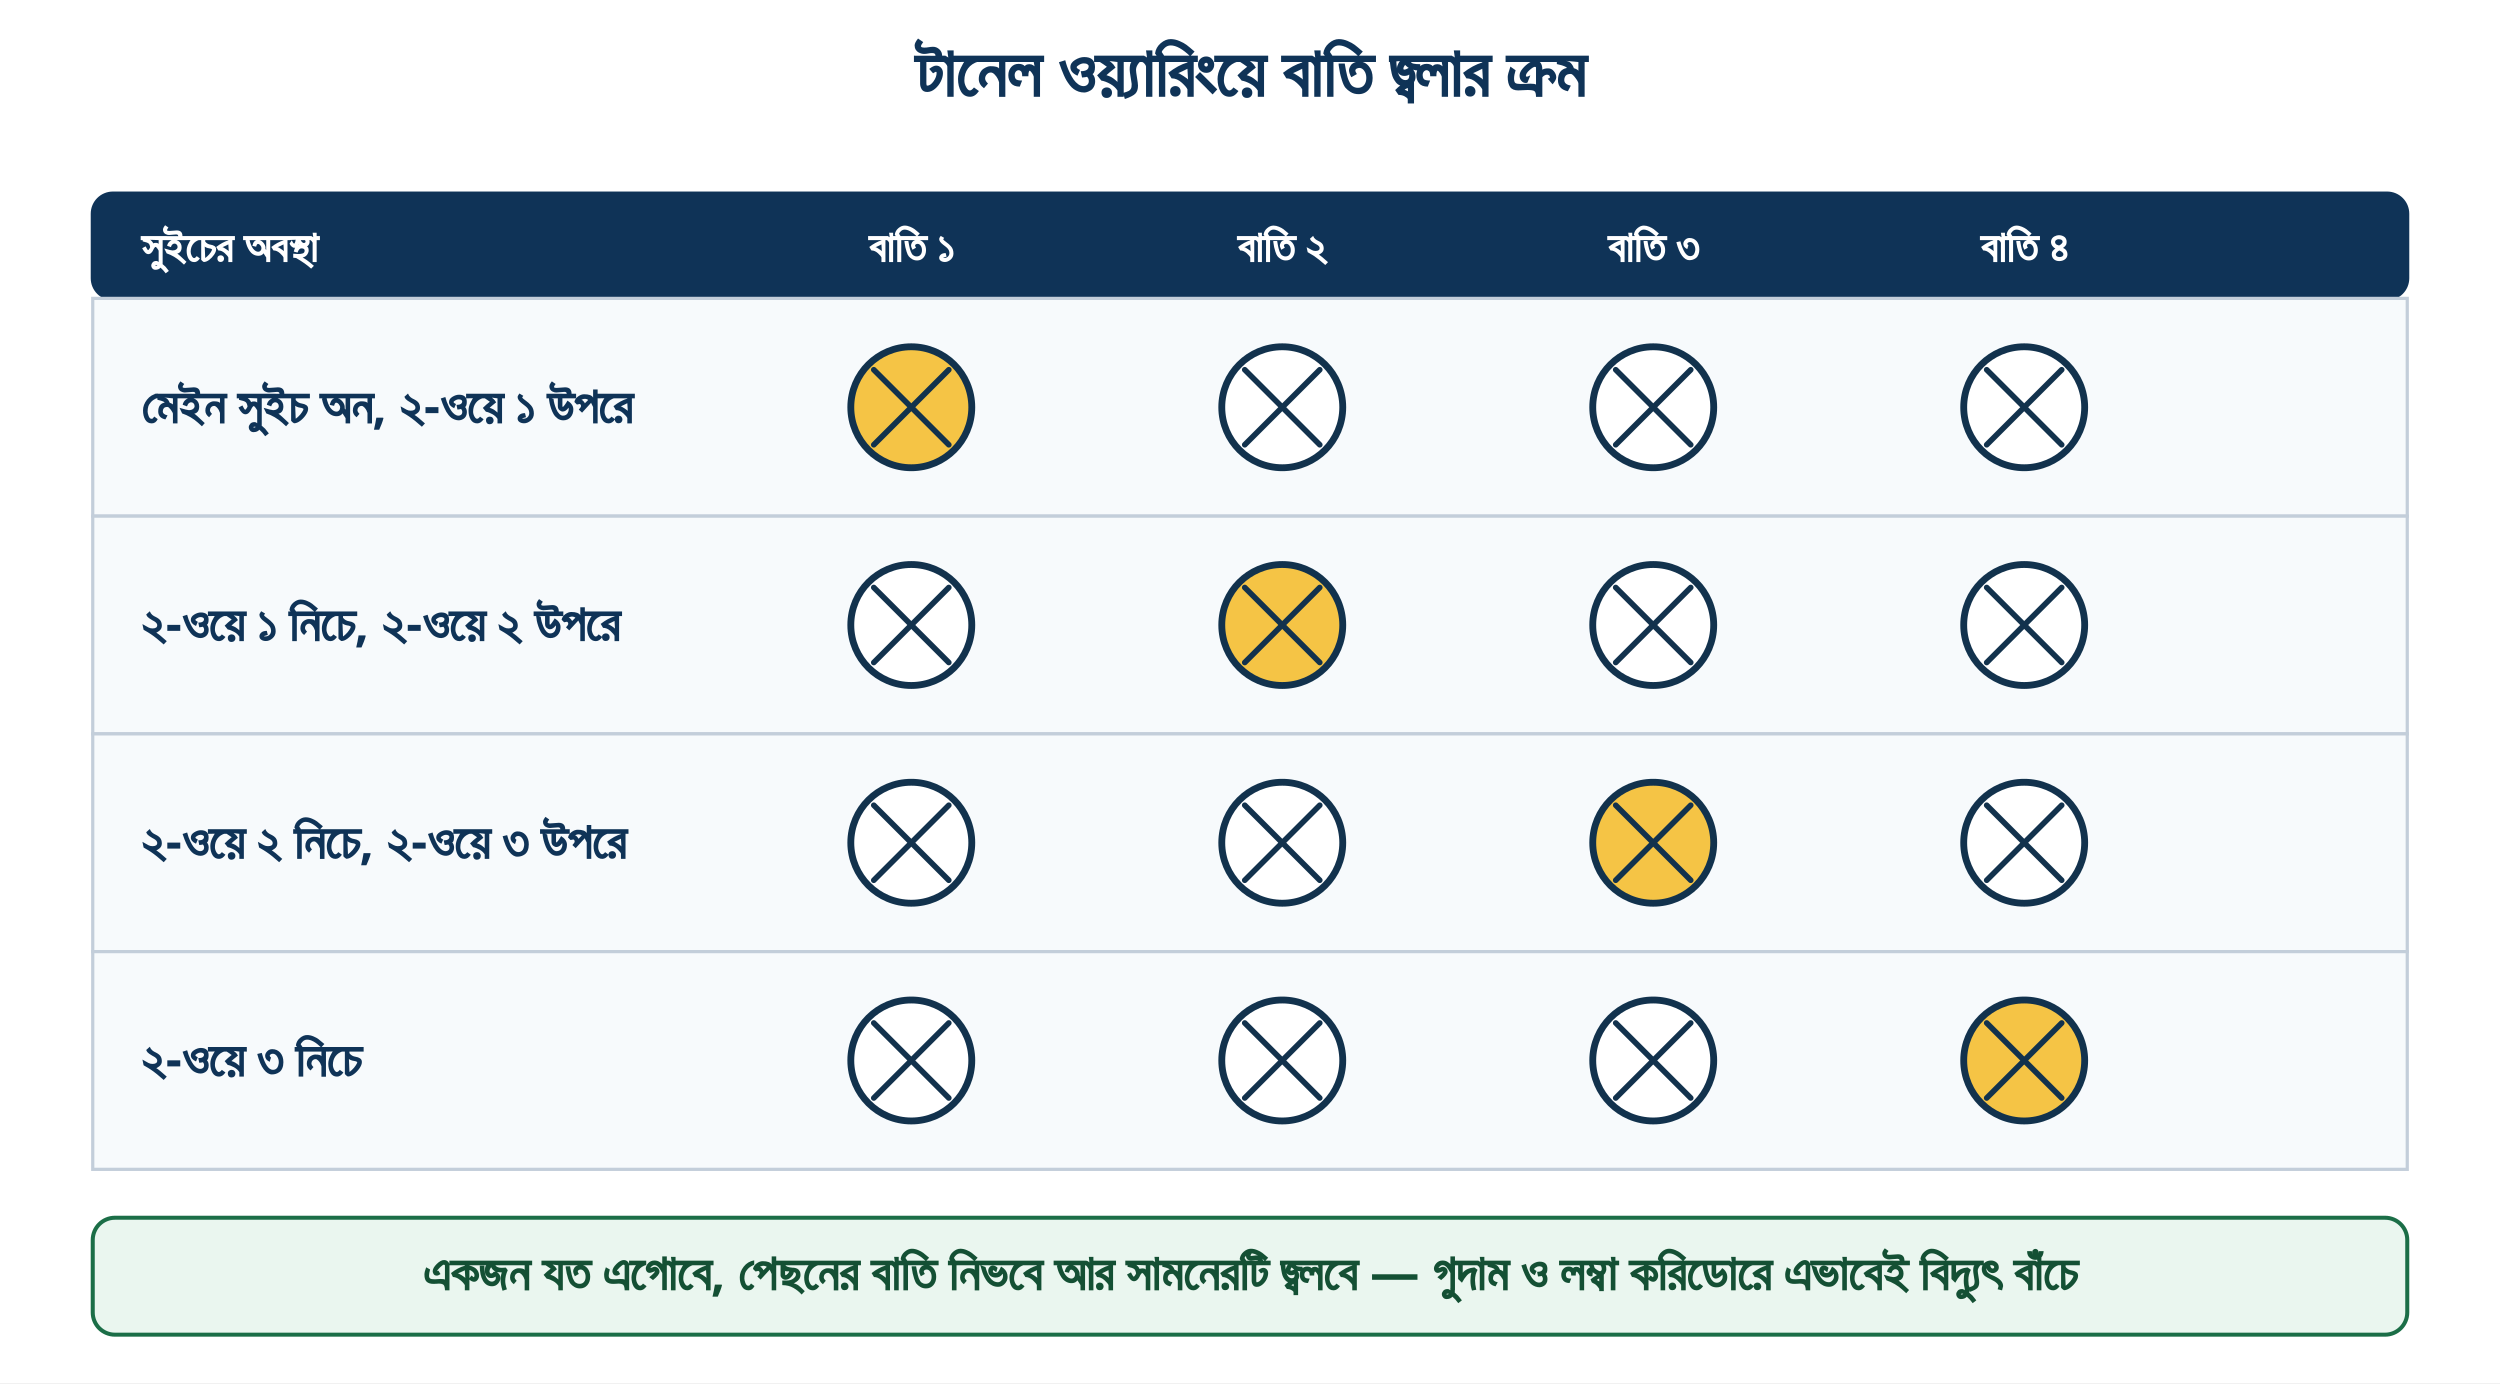
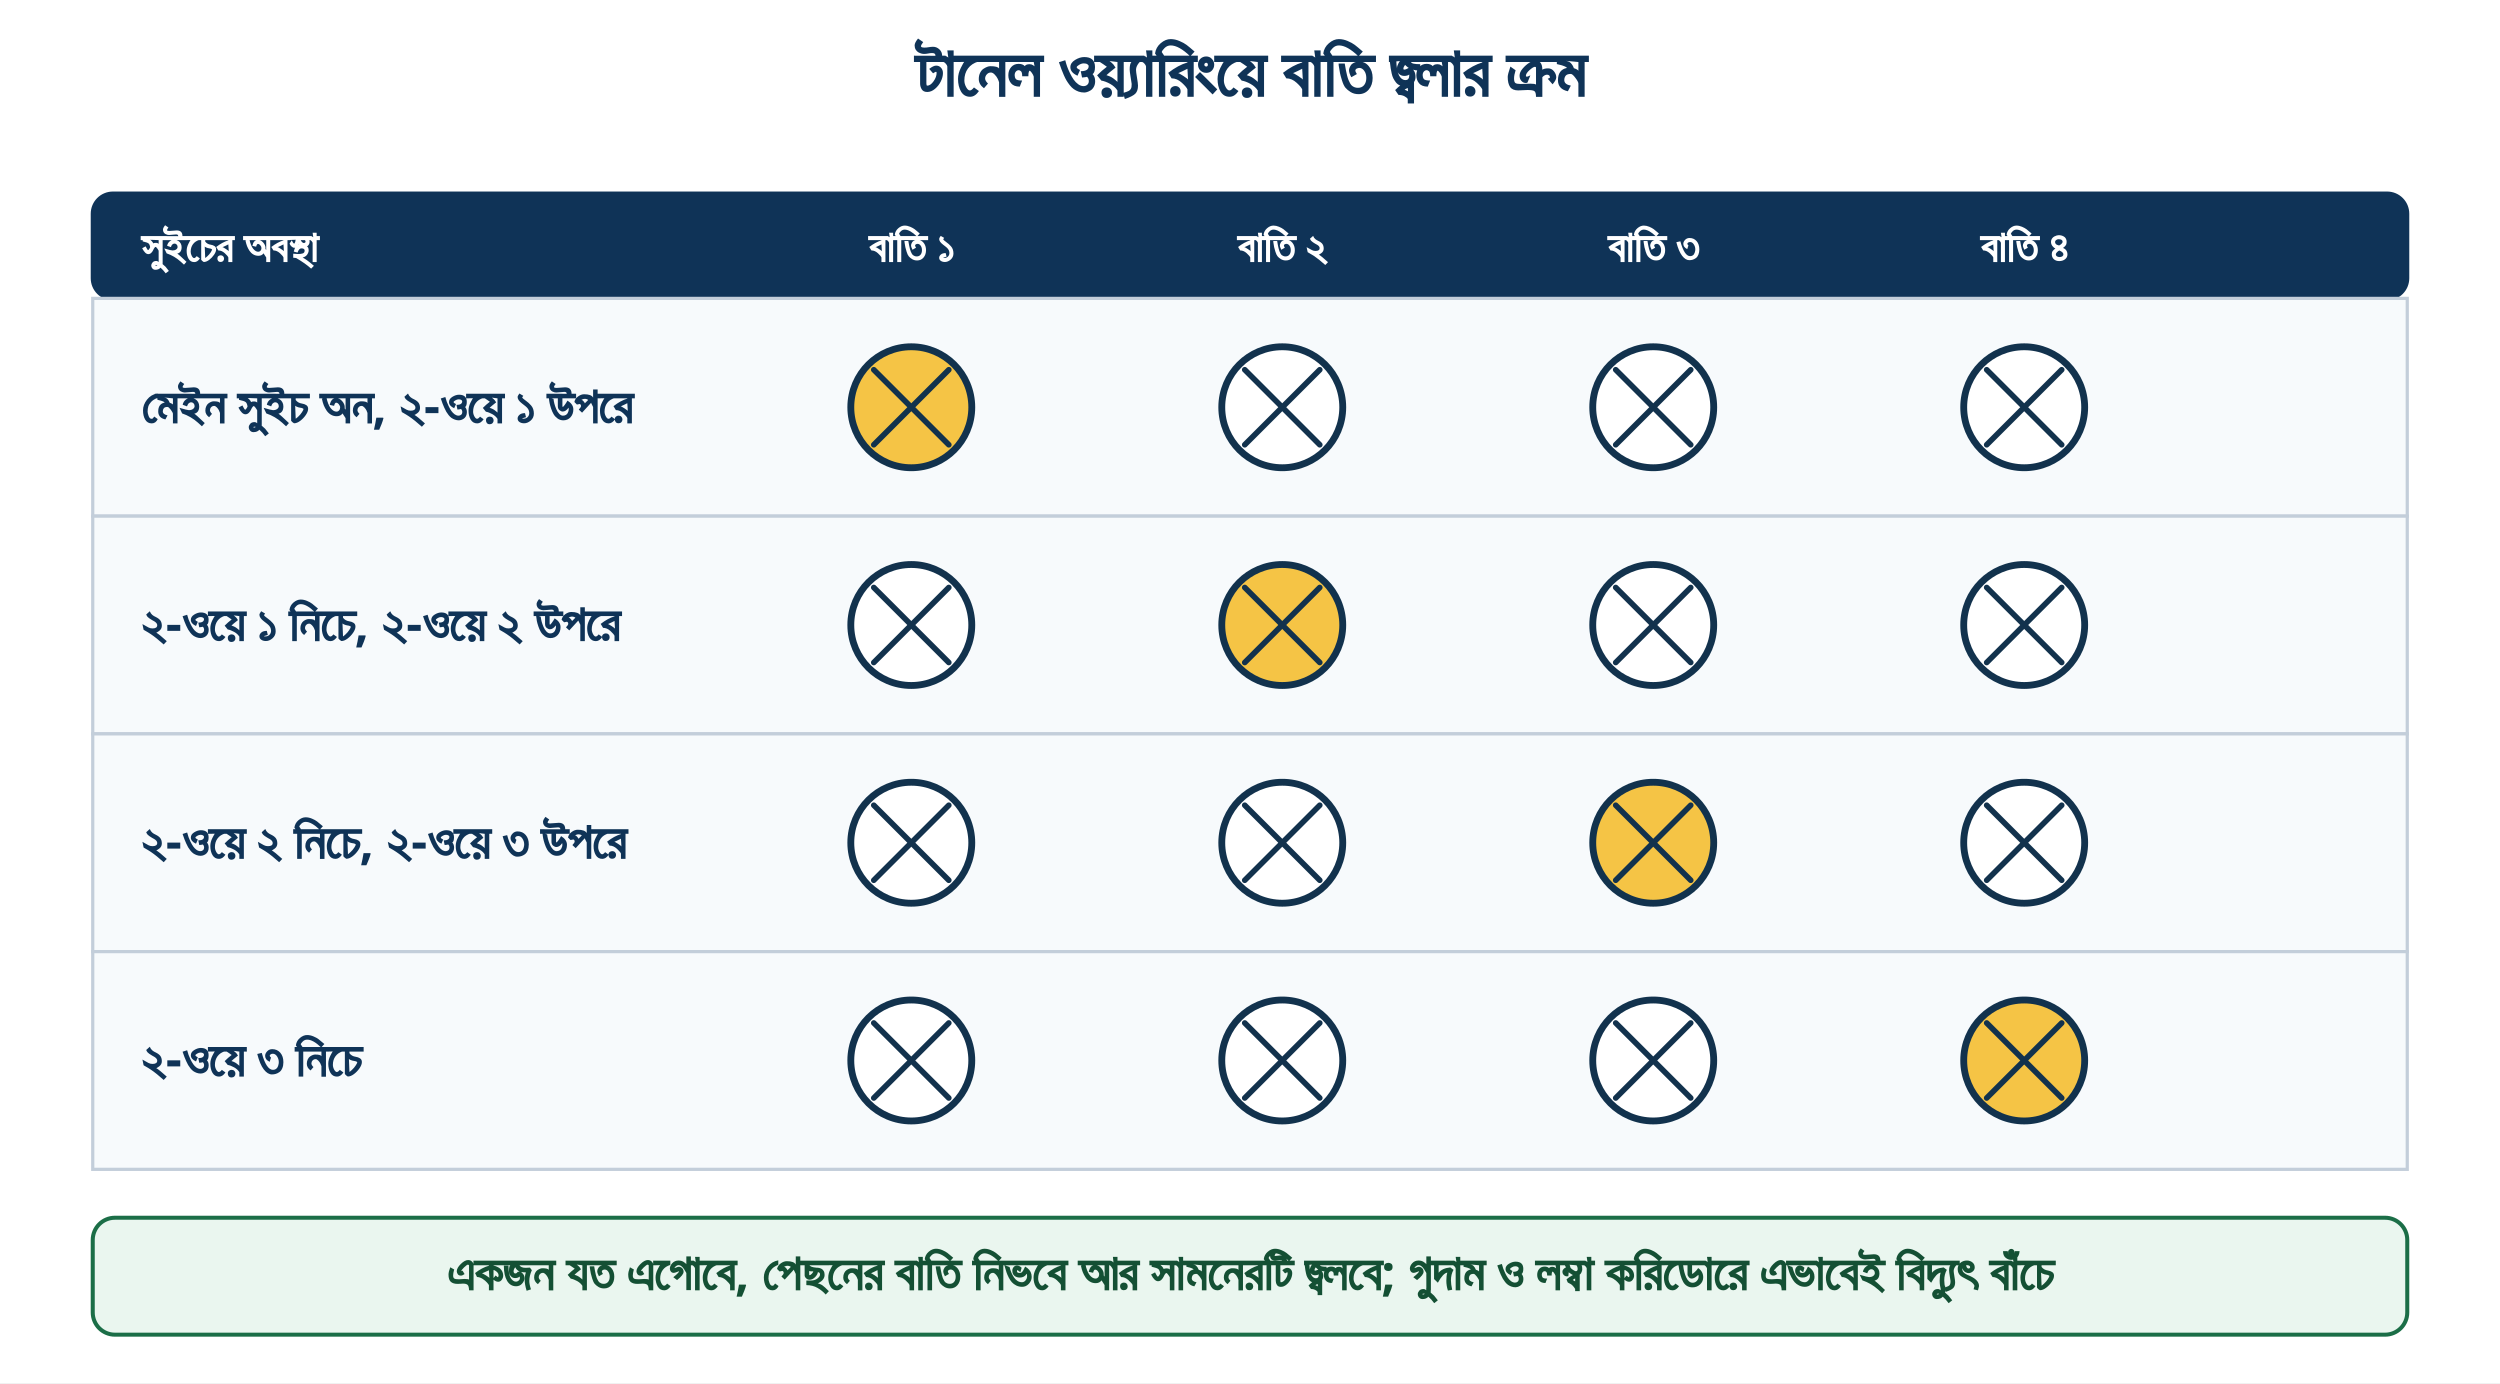
<svg xmlns="http://www.w3.org/2000/svg" width="1240" height="686" viewBox="0 0 1240 686">
  <rect width="1240" height="686" fill="#FFFFFF" />
  <text x="620.0" y="48.0" font-family="Kalpurush" font-size="34" font-weight="700" fill="#0F3357" text-anchor="middle">টানেল ওয়্যারিংয়ে বাতি জ্বলার ক্রম</text>
  <rect x="46.0" y="96.0" width="1148.0" height="52.0" rx="10" fill="#0F3357" stroke="#0F3357" stroke-width="2" />
  <text x="70.0" y="130.0" font-family="Kalpurush" font-size="21.5" font-weight="700" fill="#FFFFFF" text-anchor="start">সুইচের অবস্থা</text>
  <text x="452.0" y="130.0" font-family="Kalpurush" font-size="21.5" font-weight="700" fill="#FFFFFF" text-anchor="middle">বাতি ১</text>
  <text x="636.0" y="130.0" font-family="Kalpurush" font-size="21.5" font-weight="700" fill="#FFFFFF" text-anchor="middle">বাতি ২</text>
  <text x="820.0" y="130.0" font-family="Kalpurush" font-size="21.5" font-weight="700" fill="#FFFFFF" text-anchor="middle">বাতি ৩</text>
  <text x="1004.0" y="130.0" font-family="Kalpurush" font-size="21.5" font-weight="700" fill="#FFFFFF" text-anchor="middle">বাতি ৪</text>
  <rect x="46.0" y="148.0" width="1148.0" height="108.0" rx="0" fill="#F7FAFC" stroke="#C3CEDA" stroke-width="1.6" />
  <text x="70.0" y="210.0" font-family="Kalpurush" font-size="24.5" font-weight="700" fill="#0F3357" text-anchor="start">মেইন সুইচ অন, ২-ওয়ে ১ উপরে</text>
  <circle cx="452.0" cy="202.0" r="30.0" fill="#F5C445" stroke="#12324D" stroke-width="3.4" />
  <path d="M 433.4 183.4 L 470.6 220.6" fill="none" stroke="#12324D" stroke-width="2.8" stroke-linecap="round" stroke-linejoin="round" />
  <path d="M 470.6 183.4 L 433.4 220.6" fill="none" stroke="#12324D" stroke-width="2.8" stroke-linecap="round" stroke-linejoin="round" />
  <circle cx="636.0" cy="202.0" r="30.0" fill="#FFFFFF" stroke="#12324D" stroke-width="3.4" />
  <path d="M 617.4 183.4 L 654.6 220.6" fill="none" stroke="#12324D" stroke-width="2.8" stroke-linecap="round" stroke-linejoin="round" />
  <path d="M 654.6 183.4 L 617.4 220.6" fill="none" stroke="#12324D" stroke-width="2.8" stroke-linecap="round" stroke-linejoin="round" />
  <circle cx="820.0" cy="202.0" r="30.0" fill="#FFFFFF" stroke="#12324D" stroke-width="3.4" />
  <path d="M 801.4 183.4 L 838.6 220.6" fill="none" stroke="#12324D" stroke-width="2.8" stroke-linecap="round" stroke-linejoin="round" />
  <path d="M 838.6 183.4 L 801.4 220.6" fill="none" stroke="#12324D" stroke-width="2.8" stroke-linecap="round" stroke-linejoin="round" />
  <circle cx="1004.0" cy="202.0" r="30.0" fill="#FFFFFF" stroke="#12324D" stroke-width="3.4" />
  <path d="M 985.4 183.4 L 1022.6 220.6" fill="none" stroke="#12324D" stroke-width="2.8" stroke-linecap="round" stroke-linejoin="round" />
  <path d="M 1022.6 183.4 L 985.4 220.6" fill="none" stroke="#12324D" stroke-width="2.8" stroke-linecap="round" stroke-linejoin="round" />
  <rect x="46.0" y="256.0" width="1148.0" height="108.0" rx="0" fill="#F7FAFC" stroke="#C3CEDA" stroke-width="1.6" />
  <text x="70.0" y="318.0" font-family="Kalpurush" font-size="24.5" font-weight="700" fill="#0F3357" text-anchor="start">২-ওয়ে ১ নিচে, ২-ওয়ে ২ উপরে</text>
  <circle cx="452.0" cy="310.0" r="30.0" fill="#FFFFFF" stroke="#12324D" stroke-width="3.4" />
  <path d="M 433.4 291.4 L 470.6 328.6" fill="none" stroke="#12324D" stroke-width="2.8" stroke-linecap="round" stroke-linejoin="round" />
  <path d="M 470.6 291.4 L 433.4 328.6" fill="none" stroke="#12324D" stroke-width="2.8" stroke-linecap="round" stroke-linejoin="round" />
  <circle cx="636.0" cy="310.0" r="30.0" fill="#F5C445" stroke="#12324D" stroke-width="3.4" />
  <path d="M 617.4 291.4 L 654.6 328.6" fill="none" stroke="#12324D" stroke-width="2.8" stroke-linecap="round" stroke-linejoin="round" />
  <path d="M 654.6 291.4 L 617.4 328.6" fill="none" stroke="#12324D" stroke-width="2.8" stroke-linecap="round" stroke-linejoin="round" />
  <circle cx="820.0" cy="310.0" r="30.0" fill="#FFFFFF" stroke="#12324D" stroke-width="3.4" />
  <path d="M 801.4 291.4 L 838.6 328.6" fill="none" stroke="#12324D" stroke-width="2.8" stroke-linecap="round" stroke-linejoin="round" />
  <path d="M 838.6 291.4 L 801.4 328.6" fill="none" stroke="#12324D" stroke-width="2.8" stroke-linecap="round" stroke-linejoin="round" />
  <circle cx="1004.0" cy="310.0" r="30.0" fill="#FFFFFF" stroke="#12324D" stroke-width="3.4" />
  <path d="M 985.4 291.4 L 1022.6 328.6" fill="none" stroke="#12324D" stroke-width="2.8" stroke-linecap="round" stroke-linejoin="round" />
  <path d="M 1022.6 291.4 L 985.4 328.6" fill="none" stroke="#12324D" stroke-width="2.8" stroke-linecap="round" stroke-linejoin="round" />
  <rect x="46.0" y="364.0" width="1148.0" height="108.0" rx="0" fill="#F7FAFC" stroke="#C3CEDA" stroke-width="1.6" />
  <text x="70.0" y="426.0" font-family="Kalpurush" font-size="24.5" font-weight="700" fill="#0F3357" text-anchor="start">২-ওয়ে ২ নিচে, ২-ওয়ে ৩ উপরে</text>
  <circle cx="452.0" cy="418.0" r="30.0" fill="#FFFFFF" stroke="#12324D" stroke-width="3.4" />
  <path d="M 433.4 399.4 L 470.6 436.6" fill="none" stroke="#12324D" stroke-width="2.8" stroke-linecap="round" stroke-linejoin="round" />
  <path d="M 470.6 399.4 L 433.4 436.6" fill="none" stroke="#12324D" stroke-width="2.8" stroke-linecap="round" stroke-linejoin="round" />
  <circle cx="636.0" cy="418.0" r="30.0" fill="#FFFFFF" stroke="#12324D" stroke-width="3.4" />
  <path d="M 617.4 399.4 L 654.6 436.6" fill="none" stroke="#12324D" stroke-width="2.8" stroke-linecap="round" stroke-linejoin="round" />
  <path d="M 654.6 399.4 L 617.4 436.6" fill="none" stroke="#12324D" stroke-width="2.8" stroke-linecap="round" stroke-linejoin="round" />
  <circle cx="820.0" cy="418.0" r="30.0" fill="#F5C445" stroke="#12324D" stroke-width="3.4" />
  <path d="M 801.4 399.4 L 838.6 436.6" fill="none" stroke="#12324D" stroke-width="2.8" stroke-linecap="round" stroke-linejoin="round" />
  <path d="M 838.6 399.4 L 801.4 436.6" fill="none" stroke="#12324D" stroke-width="2.8" stroke-linecap="round" stroke-linejoin="round" />
  <circle cx="1004.0" cy="418.0" r="30.0" fill="#FFFFFF" stroke="#12324D" stroke-width="3.4" />
  <path d="M 985.4 399.4 L 1022.6 436.6" fill="none" stroke="#12324D" stroke-width="2.8" stroke-linecap="round" stroke-linejoin="round" />
  <path d="M 1022.6 399.4 L 985.4 436.6" fill="none" stroke="#12324D" stroke-width="2.8" stroke-linecap="round" stroke-linejoin="round" />
  <rect x="46.0" y="472.0" width="1148.0" height="108.0" rx="0" fill="#F7FAFC" stroke="#C3CEDA" stroke-width="1.6" />
  <text x="70.0" y="534.0" font-family="Kalpurush" font-size="24.5" font-weight="700" fill="#0F3357" text-anchor="start">২-ওয়ে ৩ নিচে</text>
  <circle cx="452.0" cy="526.0" r="30.0" fill="#FFFFFF" stroke="#12324D" stroke-width="3.4" />
  <path d="M 433.4 507.4 L 470.6 544.6" fill="none" stroke="#12324D" stroke-width="2.8" stroke-linecap="round" stroke-linejoin="round" />
  <path d="M 470.6 507.4 L 433.4 544.6" fill="none" stroke="#12324D" stroke-width="2.8" stroke-linecap="round" stroke-linejoin="round" />
  <circle cx="636.0" cy="526.0" r="30.0" fill="#FFFFFF" stroke="#12324D" stroke-width="3.4" />
  <path d="M 617.4 507.4 L 654.6 544.6" fill="none" stroke="#12324D" stroke-width="2.8" stroke-linecap="round" stroke-linejoin="round" />
  <path d="M 654.6 507.4 L 617.4 544.6" fill="none" stroke="#12324D" stroke-width="2.8" stroke-linecap="round" stroke-linejoin="round" />
  <circle cx="820.0" cy="526.0" r="30.0" fill="#FFFFFF" stroke="#12324D" stroke-width="3.4" />
  <path d="M 801.4 507.4 L 838.6 544.6" fill="none" stroke="#12324D" stroke-width="2.8" stroke-linecap="round" stroke-linejoin="round" />
  <path d="M 838.6 507.4 L 801.4 544.6" fill="none" stroke="#12324D" stroke-width="2.8" stroke-linecap="round" stroke-linejoin="round" />
  <circle cx="1004.0" cy="526.0" r="30.0" fill="#F5C445" stroke="#12324D" stroke-width="3.4" />
  <path d="M 985.4 507.4 L 1022.6 544.6" fill="none" stroke="#12324D" stroke-width="2.8" stroke-linecap="round" stroke-linejoin="round" />
  <path d="M 1022.6 507.4 L 985.4 544.6" fill="none" stroke="#12324D" stroke-width="2.8" stroke-linecap="round" stroke-linejoin="round" />
  <rect x="46.0" y="604.0" width="1148.0" height="58.0" rx="11" fill="#EAF6EF" stroke="#1B6E47" stroke-width="2" />
-   <text x="620.0" y="640.0" font-family="Kalpurush" font-size="24.5" font-weight="700" fill="#145034" text-anchor="middle">একজন যত এগোবে, পেছনের বাতি নিভবে আর সামনেরটি জ্বলবে — গুদাম ও লম্বা করিডোরে এভাবেই বিদ্যুৎ বাঁচে</text>
+   <text x="620.0" y="640.0" font-family="Kalpurush" font-size="24.5" font-weight="700" fill="#145034" text-anchor="middle">একজন যত এগোবে, পেছনের বাতি নিভবে আর সামনেরটি জ্বলবে; গুদাম ও লম্বা করিডোরে এভাবেই বিদ্যুৎ বাঁচে</text>
</svg>
